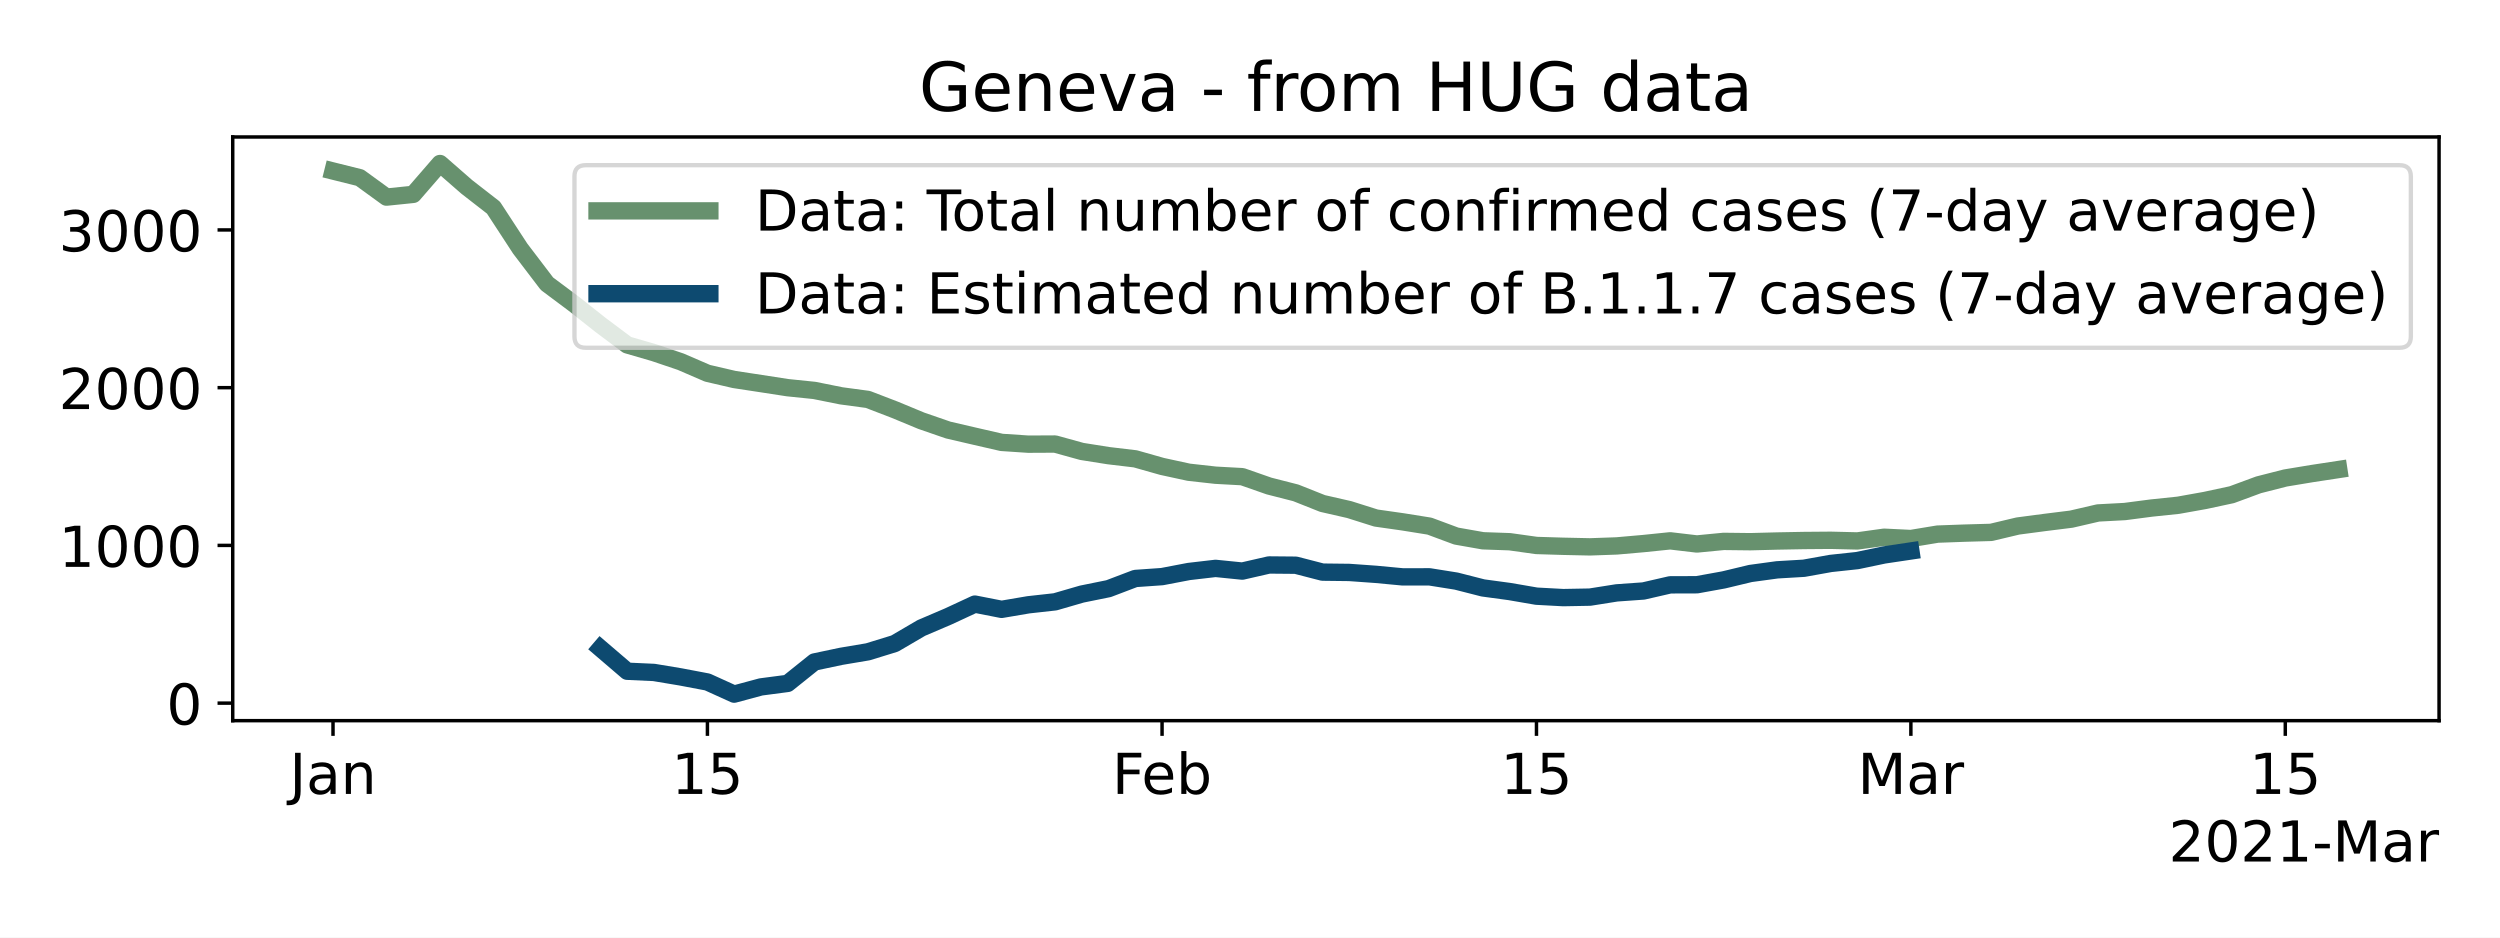
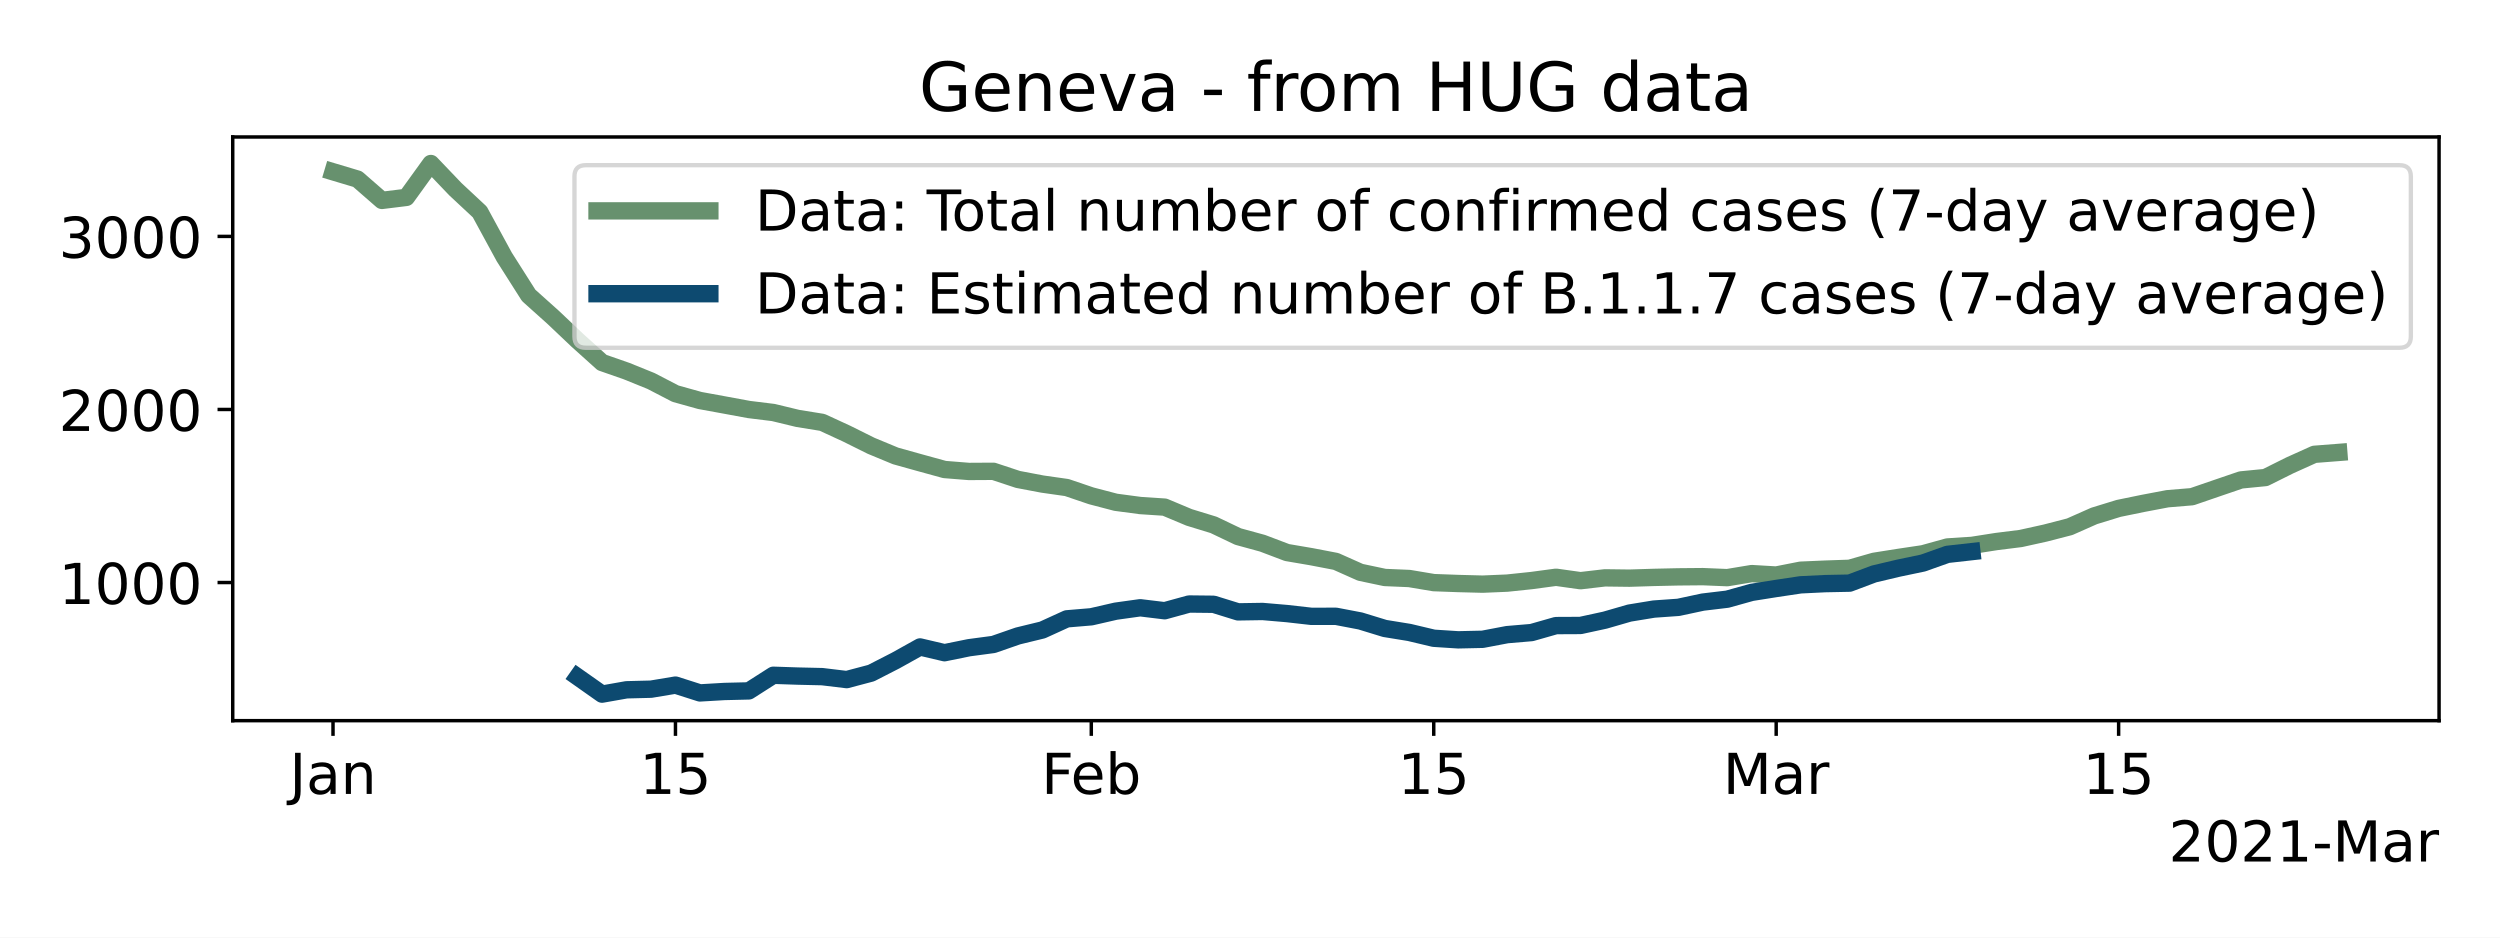
<svg xmlns="http://www.w3.org/2000/svg" xmlns:xlink="http://www.w3.org/1999/xlink" height="216pt" version="1.1" viewBox="0 0 576 216" width="576pt">
  <defs>
    <style type="text/css">*{stroke-linecap:butt;stroke-linejoin:round;}</style>
  </defs>
  <g id="figure_1">
    <g id="patch_1">
      <path d="M 0 216  L 576 216  L 576 0  L 0 0  z " style="fill:#ffffff;" />
    </g>
    <g id="axes_1">
      <g id="patch_2">
        <path d="M 53.62 166.04  L 561.96 166.04  L 561.96 31.56  L 53.62 31.56  z " style="fill:#ffffff;" />
      </g>
      <g id="matplotlib.axis_1">
        <g id="xtick_1">
          <g id="line2d_1">
            <defs>
-               <path d="M 0 0  L 0 3.5  " id="m9e6f4b51d2" style="stroke:#000000;stroke-width:0.8;" />
-             </defs>
-             <g>
-               <use style="stroke:#000000;stroke-width:0.8;" x="76.726" xlink:href="#m9e6f4b51d2" y="166.04" />
+               <path d="M 0 0  L 0 3.5  " id="m74b4d16580" style="stroke:#000000;stroke-width:0.8;" />
+             </defs>
+             <g>
+               <use style="stroke:#000000;stroke-width:0.8;" x="76.726" xlink:href="#m74b4d16580" y="166.04" />
            </g>
          </g>
          <g id="text_1">
            <g transform="translate(66.70621 182.918)scale(0.13 -0.13)">
              <defs>
                <path d="M 9.812 72.906  L 19.672 72.906  L 19.672 5.078  Q 19.672 -8.109 14.672 -14.062  Q 9.672 -20.016 -1.422 -20.016  L -5.172 -20.016  L -5.172 -11.719  L -2.094 -11.719  Q 4.438 -11.719 7.125 -8.047  Q 9.812 -4.391 9.812 5.078  z " id="DejaVuSans-74" />
                <path d="M 34.281 27.484  Q 23.391 27.484 19.188 25  Q 14.984 22.516 14.984 16.5  Q 14.984 11.719 18.141 8.906  Q 21.297 6.109 26.703 6.109  Q 34.188 6.109 38.703 11.406  Q 43.219 16.703 43.219 25.484  L 43.219 27.484  z M 52.203 31.203  L 52.203 0  L 43.219 0  L 43.219 8.297  Q 40.141 3.328 35.547 0.953  Q 30.953 -1.422 24.312 -1.422  Q 15.922 -1.422 10.953 3.297  Q 6 8.016 6 15.922  Q 6 25.141 12.172 29.828  Q 18.359 34.516 30.609 34.516  L 43.219 34.516  L 43.219 35.406  Q 43.219 41.609 39.141 45  Q 35.062 48.391 27.688 48.391  Q 23 48.391 18.547 47.266  Q 14.109 46.141 10.016 43.891  L 10.016 52.203  Q 14.938 54.109 19.578 55.047  Q 24.219 56 28.609 56  Q 40.484 56 46.344 49.844  Q 52.203 43.703 52.203 31.203  z " id="DejaVuSans-97" />
                <path d="M 54.891 33.016  L 54.891 0  L 45.906 0  L 45.906 32.719  Q 45.906 40.484 42.875 44.328  Q 39.844 48.188 33.797 48.188  Q 26.516 48.188 22.312 43.547  Q 18.109 38.922 18.109 30.906  L 18.109 0  L 9.078 0  L 9.078 54.688  L 18.109 54.688  L 18.109 46.188  Q 21.344 51.125 25.703 53.562  Q 30.078 56 35.797 56  Q 45.219 56 50.047 50.172  Q 54.891 44.344 54.891 33.016  z " id="DejaVuSans-110" />
              </defs>
              <use xlink:href="#DejaVuSans-74" />
              <use x="29.492" xlink:href="#DejaVuSans-97" />
              <use x="90.771" xlink:href="#DejaVuSans-110" />
            </g>
          </g>
        </g>
        <g id="xtick_2">
          <g id="line2d_2">
            <g>
-               <use style="stroke:#000000;stroke-width:0.8;" x="162.99" xlink:href="#m9e6f4b51d2" y="166.04" />
+               <use style="stroke:#000000;stroke-width:0.8;" x="155.626" xlink:href="#m74b4d16580" y="166.04" />
            </g>
          </g>
          <g id="text_2">
-             <g transform="translate(154.7189 182.918)scale(0.13 -0.13)">
+             <g transform="translate(147.3549 182.918)scale(0.13 -0.13)">
              <defs>
                <path d="M 12.406 8.297  L 28.516 8.297  L 28.516 63.922  L 10.984 60.406  L 10.984 69.391  L 28.422 72.906  L 38.281 72.906  L 38.281 8.297  L 54.391 8.297  L 54.391 0  L 12.406 0  z " id="DejaVuSans-49" />
                <path d="M 10.797 72.906  L 49.516 72.906  L 49.516 64.594  L 19.828 64.594  L 19.828 46.734  Q 21.969 47.469 24.109 47.828  Q 26.266 48.188 28.422 48.188  Q 40.625 48.188 47.75 41.5  Q 54.891 34.812 54.891 23.391  Q 54.891 11.625 47.562 5.094  Q 40.234 -1.422 26.906 -1.422  Q 22.312 -1.422 17.547 -0.641  Q 12.797 0.141 7.719 1.703  L 7.719 11.625  Q 12.109 9.234 16.797 8.062  Q 21.484 6.891 26.703 6.891  Q 35.156 6.891 40.078 11.328  Q 45.016 15.766 45.016 23.391  Q 45.016 31 40.078 35.438  Q 35.156 39.891 26.703 39.891  Q 22.75 39.891 18.812 39.016  Q 14.891 38.141 10.797 36.281  z " id="DejaVuSans-53" />
              </defs>
              <use xlink:href="#DejaVuSans-49" />
              <use x="63.623" xlink:href="#DejaVuSans-53" />
            </g>
          </g>
        </g>
        <g id="xtick_3">
          <g id="line2d_3">
            <g>
-               <use style="stroke:#000000;stroke-width:0.8;" x="267.739" xlink:href="#m9e6f4b51d2" y="166.04" />
+               <use style="stroke:#000000;stroke-width:0.8;" x="251.433" xlink:href="#m74b4d16580" y="166.04" />
            </g>
          </g>
          <g id="text_3">
-             <g transform="translate(256.2319 182.918)scale(0.13 -0.13)">
+             <g transform="translate(239.926 182.918)scale(0.13 -0.13)">
              <defs>
                <path d="M 9.812 72.906  L 51.703 72.906  L 51.703 64.594  L 19.672 64.594  L 19.672 43.109  L 48.578 43.109  L 48.578 34.812  L 19.672 34.812  L 19.672 0  L 9.812 0  z " id="DejaVuSans-70" />
                <path d="M 56.203 29.594  L 56.203 25.203  L 14.891 25.203  Q 15.484 15.922 20.484 11.062  Q 25.484 6.203 34.422 6.203  Q 39.594 6.203 44.453 7.469  Q 49.312 8.734 54.109 11.281  L 54.109 2.781  Q 49.266 0.734 44.188 -0.344  Q 39.109 -1.422 33.891 -1.422  Q 20.797 -1.422 13.156 6.188  Q 5.516 13.812 5.516 26.812  Q 5.516 40.234 12.766 48.109  Q 20.016 56 32.328 56  Q 43.359 56 49.781 48.891  Q 56.203 41.797 56.203 29.594  z M 47.219 32.234  Q 47.125 39.594 43.094 43.984  Q 39.062 48.391 32.422 48.391  Q 24.906 48.391 20.391 44.141  Q 15.875 39.891 15.188 32.172  z " id="DejaVuSans-101" />
                <path d="M 48.688 27.297  Q 48.688 37.203 44.609 42.844  Q 40.531 48.484 33.406 48.484  Q 26.266 48.484 22.188 42.844  Q 18.109 37.203 18.109 27.297  Q 18.109 17.391 22.188 11.75  Q 26.266 6.109 33.406 6.109  Q 40.531 6.109 44.609 11.75  Q 48.688 17.391 48.688 27.297  z M 18.109 46.391  Q 20.953 51.266 25.266 53.625  Q 29.594 56 35.594 56  Q 45.562 56 51.781 48.094  Q 58.016 40.188 58.016 27.297  Q 58.016 14.406 51.781 6.484  Q 45.562 -1.422 35.594 -1.422  Q 29.594 -1.422 25.266 0.953  Q 20.953 3.328 18.109 8.203  L 18.109 0  L 9.078 0  L 9.078 75.984  L 18.109 75.984  z " id="DejaVuSans-98" />
              </defs>
              <use xlink:href="#DejaVuSans-70" />
              <use x="52.02" xlink:href="#DejaVuSans-101" />
              <use x="113.543" xlink:href="#DejaVuSans-98" />
            </g>
          </g>
        </g>
        <g id="xtick_4">
          <g id="line2d_4">
            <g>
-               <use style="stroke:#000000;stroke-width:0.8;" x="354.003" xlink:href="#m9e6f4b51d2" y="166.04" />
+               <use style="stroke:#000000;stroke-width:0.8;" x="330.333" xlink:href="#m74b4d16580" y="166.04" />
            </g>
          </g>
          <g id="text_4">
-             <g transform="translate(345.7315 182.918)scale(0.13 -0.13)">
+             <g transform="translate(322.0615 182.918)scale(0.13 -0.13)">
              <use xlink:href="#DejaVuSans-49" />
              <use x="63.623" xlink:href="#DejaVuSans-53" />
            </g>
          </g>
        </g>
        <g id="xtick_5">
          <g id="line2d_5">
            <g>
-               <use style="stroke:#000000;stroke-width:0.8;" x="440.266" xlink:href="#m9e6f4b51d2" y="166.04" />
+               <use style="stroke:#000000;stroke-width:0.8;" x="409.233" xlink:href="#m74b4d16580" y="166.04" />
            </g>
          </g>
          <g id="text_5">
-             <g transform="translate(428.0028 182.918)scale(0.13 -0.13)">
+             <g transform="translate(396.9689 182.918)scale(0.13 -0.13)">
              <defs>
                <path d="M 9.812 72.906  L 24.516 72.906  L 43.109 23.297  L 61.812 72.906  L 76.516 72.906  L 76.516 0  L 66.891 0  L 66.891 64.016  L 48.094 14.016  L 38.188 14.016  L 19.391 64.016  L 19.391 0  L 9.812 0  z " id="DejaVuSans-77" />
                <path d="M 41.109 46.297  Q 39.594 47.172 37.812 47.578  Q 36.031 48 33.891 48  Q 26.266 48 22.188 43.047  Q 18.109 38.094 18.109 28.812  L 18.109 0  L 9.078 0  L 9.078 54.688  L 18.109 54.688  L 18.109 46.188  Q 20.953 51.172 25.484 53.578  Q 30.031 56 36.531 56  Q 37.453 56 38.578 55.875  Q 39.703 55.766 41.062 55.516  z " id="DejaVuSans-114" />
              </defs>
              <use xlink:href="#DejaVuSans-77" />
              <use x="86.279" xlink:href="#DejaVuSans-97" />
              <use x="147.559" xlink:href="#DejaVuSans-114" />
            </g>
          </g>
        </g>
        <g id="xtick_6">
          <g id="line2d_6">
            <g>
-               <use style="stroke:#000000;stroke-width:0.8;" x="526.53" xlink:href="#m9e6f4b51d2" y="166.04" />
+               <use style="stroke:#000000;stroke-width:0.8;" x="488.132" xlink:href="#m74b4d16580" y="166.04" />
            </g>
          </g>
          <g id="text_6">
-             <g transform="translate(518.259 182.918)scale(0.13 -0.13)">
+             <g transform="translate(479.8611 182.918)scale(0.13 -0.13)">
              <use xlink:href="#DejaVuSans-49" />
              <use x="63.623" xlink:href="#DejaVuSans-53" />
            </g>
          </g>
        </g>
        <g id="text_7">
          <g transform="translate(499.6575 198.4995)scale(0.13 -0.13)">
            <defs>
              <path d="M 19.188 8.297  L 53.609 8.297  L 53.609 0  L 7.328 0  L 7.328 8.297  Q 12.938 14.109 22.625 23.891  Q 32.328 33.688 34.812 36.531  Q 39.547 41.844 41.422 45.531  Q 43.312 49.219 43.312 52.781  Q 43.312 58.594 39.234 62.25  Q 35.156 65.922 28.609 65.922  Q 23.969 65.922 18.812 64.312  Q 13.672 62.703 7.812 59.422  L 7.812 69.391  Q 13.766 71.781 18.938 73  Q 24.125 74.219 28.422 74.219  Q 39.75 74.219 46.484 68.547  Q 53.219 62.891 53.219 53.422  Q 53.219 48.922 51.531 44.891  Q 49.859 40.875 45.406 35.406  Q 44.188 33.984 37.641 27.219  Q 31.109 20.453 19.188 8.297  z " id="DejaVuSans-50" />
              <path d="M 31.781 66.406  Q 24.172 66.406 20.328 58.906  Q 16.5 51.422 16.5 36.375  Q 16.5 21.391 20.328 13.891  Q 24.172 6.391 31.781 6.391  Q 39.453 6.391 43.281 13.891  Q 47.125 21.391 47.125 36.375  Q 47.125 51.422 43.281 58.906  Q 39.453 66.406 31.781 66.406  z M 31.781 74.219  Q 44.047 74.219 50.516 64.516  Q 56.984 54.828 56.984 36.375  Q 56.984 17.969 50.516 8.266  Q 44.047 -1.422 31.781 -1.422  Q 19.531 -1.422 13.062 8.266  Q 6.594 17.969 6.594 36.375  Q 6.594 54.828 13.062 64.516  Q 19.531 74.219 31.781 74.219  z " id="DejaVuSans-48" />
              <path d="M 4.891 31.391  L 31.203 31.391  L 31.203 23.391  L 4.891 23.391  z " id="DejaVuSans-45" />
            </defs>
            <use xlink:href="#DejaVuSans-50" />
            <use x="63.623" xlink:href="#DejaVuSans-48" />
            <use x="127.246" xlink:href="#DejaVuSans-50" />
            <use x="190.869" xlink:href="#DejaVuSans-49" />
            <use x="254.492" xlink:href="#DejaVuSans-45" />
            <use x="290.576" xlink:href="#DejaVuSans-77" />
            <use x="376.855" xlink:href="#DejaVuSans-97" />
            <use x="438.135" xlink:href="#DejaVuSans-114" />
          </g>
        </g>
      </g>
      <g id="matplotlib.axis_2">
        <g id="ytick_1">
          <g id="line2d_7">
            <defs>
-               <path d="M 0 0  L -3.5 0  " id="m7318329d0a" style="stroke:#000000;stroke-width:0.8;" />
-             </defs>
-             <g>
-               <use style="stroke:#000000;stroke-width:0.8;" x="53.62" xlink:href="#m7318329d0a" y="162.004" />
+               <path d="M 0 0  L -3.5 0  " id="mf85738e3a4" style="stroke:#000000;stroke-width:0.8;" />
+             </defs>
+             <g>
+               <use style="stroke:#000000;stroke-width:0.8;" x="53.62" xlink:href="#mf85738e3a4" y="134.219" />
            </g>
          </g>
          <g id="text_8">
-             <g transform="translate(38.34875 166.943)scale(0.13 -0.13)">
-               <use xlink:href="#DejaVuSans-48" />
-             </g>
-           </g>
-         </g>
-         <g id="ytick_2">
-           <g id="line2d_8">
-             <g>
-               <use style="stroke:#000000;stroke-width:0.8;" x="53.62" xlink:href="#m7318329d0a" y="125.66" />
-             </g>
-           </g>
-           <g id="text_9">
-             <g transform="translate(13.535 130.5995)scale(0.13 -0.13)">
+             <g transform="translate(13.535 139.1575)scale(0.13 -0.13)">
              <use xlink:href="#DejaVuSans-49" />
              <use x="63.623" xlink:href="#DejaVuSans-48" />
              <use x="127.246" xlink:href="#DejaVuSans-48" />
              <use x="190.869" xlink:href="#DejaVuSans-48" />
            </g>
          </g>
        </g>
-         <g id="ytick_3">
-           <g id="line2d_9">
-             <g>
-               <use style="stroke:#000000;stroke-width:0.8;" x="53.62" xlink:href="#m7318329d0a" y="89.317" />
-             </g>
-           </g>
-           <g id="text_10">
-             <g transform="translate(13.535 94.25591)scale(0.13 -0.13)">
+         <g id="ytick_2">
+           <g id="line2d_8">
+             <g>
+               <use style="stroke:#000000;stroke-width:0.8;" x="53.62" xlink:href="#mf85738e3a4" y="94.342" />
+             </g>
+           </g>
+           <g id="text_9">
+             <g transform="translate(13.535 99.2814)scale(0.13 -0.13)">
              <use xlink:href="#DejaVuSans-50" />
              <use x="63.623" xlink:href="#DejaVuSans-48" />
              <use x="127.246" xlink:href="#DejaVuSans-48" />
              <use x="190.869" xlink:href="#DejaVuSans-48" />
            </g>
          </g>
        </g>
-         <g id="ytick_4">
-           <g id="line2d_10">
-             <g>
-               <use style="stroke:#000000;stroke-width:0.8;" x="53.62" xlink:href="#m7318329d0a" y="52.973" />
-             </g>
-           </g>
-           <g id="text_11">
-             <g transform="translate(13.535 57.91235)scale(0.13 -0.13)">
+         <g id="ytick_3">
+           <g id="line2d_9">
+             <g>
+               <use style="stroke:#000000;stroke-width:0.8;" x="53.62" xlink:href="#mf85738e3a4" y="54.466" />
+             </g>
+           </g>
+           <g id="text_10">
+             <g transform="translate(13.535 59.40526)scale(0.13 -0.13)">
              <defs>
                <path d="M 40.578 39.312  Q 47.656 37.797 51.625 33  Q 55.609 28.219 55.609 21.188  Q 55.609 10.406 48.188 4.484  Q 40.766 -1.422 27.094 -1.422  Q 22.516 -1.422 17.656 -0.516  Q 12.797 0.391 7.625 2.203  L 7.625 11.719  Q 11.719 9.328 16.594 8.109  Q 21.484 6.891 26.812 6.891  Q 36.078 6.891 40.938 10.547  Q 45.797 14.203 45.797 21.188  Q 45.797 27.641 41.281 31.266  Q 36.766 34.906 28.719 34.906  L 20.219 34.906  L 20.219 43.016  L 29.109 43.016  Q 36.375 43.016 40.234 45.922  Q 44.094 48.828 44.094 54.297  Q 44.094 59.906 40.109 62.906  Q 36.141 65.922 28.719 65.922  Q 24.656 65.922 20.016 65.031  Q 15.375 64.156 9.812 62.312  L 9.812 71.094  Q 15.438 72.656 20.344 73.438  Q 25.25 74.219 29.594 74.219  Q 40.828 74.219 47.359 69.109  Q 53.906 64.016 53.906 55.328  Q 53.906 49.266 50.438 45.094  Q 46.969 40.922 40.578 39.312  z " id="DejaVuSans-51" />
              </defs>
              <use xlink:href="#DejaVuSans-51" />
              <use x="63.623" xlink:href="#DejaVuSans-48" />
              <use x="127.246" xlink:href="#DejaVuSans-48" />
              <use x="190.869" xlink:href="#DejaVuSans-48" />
            </g>
          </g>
        </g>
      </g>
+       <g id="line2d_10">
+         <path clip-path="url(#p94efbc015c)" d="M 76.726 39.575  L 82.362 41.262  L 87.998 46.172  L 93.633 45.477  L 99.269 37.673  L 104.905 43.574  L 110.541 48.832  L 116.176 59.189  L 121.812 68.064  L 127.448 73.117  L 133.083 78.46  L 138.719 83.53  L 144.355 85.496  L 149.99 87.78  L 155.626 90.702  L 161.262 92.275  L 166.898 93.306  L 172.533 94.348  L 178.169 95.043  L 183.805 96.405  L 189.44 97.316  L 195.076 99.914  L 200.712 102.716  L 206.347 105.052  L 211.983 106.624  L 217.619 108.174  L 223.255 108.624  L 228.89 108.59  L 234.526 110.458  L 240.162 111.529  L 245.797 112.332  L 251.433 114.246  L 257.069 115.722  L 262.704 116.474  L 268.34 116.844  L 273.976 119.208  L 279.612 120.934  L 285.247 123.623  L 290.883 125.167  L 296.519 127.303  L 302.154 128.266  L 307.79 129.348  L 313.426 131.86  L 319.061 133.051  L 324.697 133.29  L 330.333 134.236  L 335.968 134.441  L 341.604 134.589  L 347.24 134.35  L 352.876 133.757  L 358.511 132.999  L 364.147 133.791  L 369.783 133.136  L 375.418 133.21  L 381.054 133.034  L 386.69 132.908  L 392.325 132.857  L 397.961 133.091  L 403.597 132.156  L 409.233 132.487  L 414.868 131.376  L 420.504 131.131  L 426.14 130.937  L 431.775 129.325  L 437.411 128.431  L 443.047 127.588  L 448.682 126.021  L 454.318 125.657  L 459.954 124.774  L 465.59 124.067  L 471.225 122.82  L 476.861 121.361  L 482.497 118.866  L 488.132 117.134  L 493.768 115.978  L 499.404 114.907  L 505.039 114.44  L 510.675 112.503  L 516.311 110.578  L 521.947 110.025  L 527.582 107.217  L 533.218 104.676  L 538.854 104.237  " style="fill:none;stroke:#67916e;stroke-linecap:square;stroke-width:4;" />
+       </g>
      <g id="line2d_11">
-         <path clip-path="url(#pf5a6717130)" d="M 76.726 39.402  L 82.888 40.938  L 89.05 45.414  L 95.211 44.78  L 101.373 37.673  L 107.535 43.052  L 113.697 47.844  L 119.858 57.283  L 126.02 65.372  L 132.182 69.977  L 138.343 74.847  L 144.505 79.463  L 150.667 81.254  L 156.828 83.336  L 162.99 85.999  L 169.152 87.432  L 175.314 88.372  L 181.475 89.322  L 187.637 89.956  L 193.799 91.196  L 199.96 92.027  L 206.122 94.395  L 212.284 96.949  L 218.445 99.078  L 224.607 100.511  L 230.769 101.928  L 236.93 102.338  L 243.092 102.307  L 249.254 104.01  L 255.416 104.986  L 261.577 105.718  L 267.739 107.463  L 273.901 108.802  L 280.062 109.488  L 286.224 109.825  L 292.386 111.98  L 298.547 113.553  L 304.709 116.003  L 310.871 117.41  L 317.033 119.357  L 323.194 120.235  L 329.356 121.221  L 335.518 123.511  L 341.679 124.596  L 347.841 124.814  L 354.003 125.676  L 360.164 125.863  L 366.326 125.998  L 372.488 125.78  L 378.65 125.24  L 384.811 124.607  L 390.973 125.333  L 397.135 124.736  L 403.296 124.809  L 409.458 124.648  L 415.62 124.534  L 421.781 124.482  L 427.943 124.632  L 434.105 123.776  L 440.266 124.077  L 446.428 123.059  L 452.59 122.836  L 458.752 122.66  L 464.913 121.195  L 471.075 120.38  L 477.237 119.612  L 483.398 118.184  L 489.56 117.857  L 495.722 117.052  L 501.883 116.408  L 508.045 115.303  L 514.207 113.979  L 520.369 111.705  L 526.53 110.131  L 532.692 109.109  L 538.854 108.169  " style="fill:none;stroke:#67916e;stroke-linecap:square;stroke-width:4;" />
-       </g>
-       <g id="line2d_12">
-         <path clip-path="url(#pf5a6717130)" d="M 138.343 149.377  L 144.505 154.652  L 150.667 154.933  L 156.828 155.961  L 162.99 157.129  L 169.152 159.927  L 175.314 158.266  L 181.475 157.456  L 187.637 152.518  L 193.799 151.215  L 199.96 150.177  L 206.122 148.282  L 212.284 144.679  L 218.445 142.046  L 224.607 139.185  L 230.769 140.395  L 236.93 139.346  L 243.092 138.661  L 249.254 136.875  L 255.416 135.624  L 261.577 133.282  L 267.739 132.851  L 273.901 131.673  L 280.062 130.956  L 286.224 131.579  L 292.386 130.167  L 298.547 130.224  L 304.709 131.818  L 310.871 131.891  L 317.033 132.332  L 323.194 132.914  L 329.356 132.903  L 335.518 133.885  L 341.679 135.458  L 347.841 136.294  L 354.003 137.358  L 360.164 137.69  L 366.326 137.576  L 372.488 136.6  L 378.65 136.164  L 384.811 134.746  L 390.973 134.726  L 397.135 133.609  L 403.296 132.13  L 409.458 131.289  L 415.62 130.925  L 421.781 129.819  L 427.943 129.155  L 434.105 127.862  L 440.266 126.943  " style="fill:none;stroke:#0d4a70;stroke-linecap:square;stroke-width:4;" />
+         <path clip-path="url(#p94efbc015c)" d="M 133.083 155.957  L 138.719 159.927  L 144.355 158.93  L 149.99 158.788  L 155.626 157.848  L 161.262 159.648  L 166.898 159.318  L 172.533 159.181  L 178.169 155.581  L 183.805 155.769  L 189.44 155.9  L 195.076 156.578  L 200.712 155.085  L 206.347 152.197  L 211.983 149.058  L 217.619 150.385  L 223.255 149.235  L 228.89 148.483  L 234.526 146.523  L 240.162 145.15  L 245.797 142.581  L 251.433 142.108  L 257.069 140.815  L 262.704 140.029  L 268.34 140.713  L 273.976 139.163  L 279.612 139.226  L 285.247 140.975  L 290.883 140.884  L 296.519 141.368  L 302.154 142.006  L 307.79 141.994  L 313.426 143.071  L 319.061 144.797  L 324.697 145.714  L 330.333 147.053  L 335.968 147.418  L 341.604 147.292  L 347.24 146.221  L 352.876 145.743  L 358.511 144.136  L 364.147 144.108  L 369.783 142.883  L 375.418 141.254  L 381.054 140.331  L 386.69 139.932  L 392.325 138.725  L 397.961 138.052  L 403.597 136.48  L 409.233 135.586  L 414.868 134.743  L 420.504 134.469  L 426.14 134.355  L 431.775 132.236  L 437.411 130.903  L 443.047 129.724  L 448.682 127.724  L 454.318 127.092  " style="fill:none;stroke:#0d4a70;stroke-linecap:square;stroke-width:4;" />
      </g>
      <g id="patch_3">
        <path d="M 53.62 166.04  L 53.62 31.56  " style="fill:none;stroke:#000000;stroke-linecap:square;stroke-linejoin:miter;stroke-width:0.8;" />
      </g>
      <g id="patch_4">
        <path d="M 561.96 166.04  L 561.96 31.56  " style="fill:none;stroke:#000000;stroke-linecap:square;stroke-linejoin:miter;stroke-width:0.8;" />
      </g>
      <g id="patch_5">
        <path d="M 53.62 166.04  L 561.96 166.04  " style="fill:none;stroke:#000000;stroke-linecap:square;stroke-linejoin:miter;stroke-width:0.8;" />
      </g>
      <g id="patch_6">
        <path d="M 53.62 31.56  L 561.96 31.56  " style="fill:none;stroke:#000000;stroke-linecap:square;stroke-linejoin:miter;stroke-width:0.8;" />
      </g>
-       <g id="text_12">
+       <g id="text_11">
        <g transform="translate(211.7428 25.56)scale(0.156 -0.156)">
          <defs>
            <path d="M 59.516 10.406  L 59.516 29.984  L 43.406 29.984  L 43.406 38.094  L 69.281 38.094  L 69.281 6.781  Q 63.578 2.734 56.688 0.656  Q 49.812 -1.422 42 -1.422  Q 24.906 -1.422 15.25 8.562  Q 5.609 18.562 5.609 36.375  Q 5.609 54.25 15.25 64.234  Q 24.906 74.219 42 74.219  Q 49.125 74.219 55.547 72.453  Q 61.969 70.703 67.391 67.281  L 67.391 56.781  Q 61.922 61.422 55.766 63.766  Q 49.609 66.109 42.828 66.109  Q 29.438 66.109 22.719 58.641  Q 16.016 51.172 16.016 36.375  Q 16.016 21.625 22.719 14.156  Q 29.438 6.688 42.828 6.688  Q 48.047 6.688 52.141 7.594  Q 56.25 8.5 59.516 10.406  z " id="DejaVuSans-71" />
            <path d="M 2.984 54.688  L 12.5 54.688  L 29.594 8.797  L 46.688 54.688  L 56.203 54.688  L 35.688 0  L 23.484 0  z " id="DejaVuSans-118" />
            <path id="DejaVuSans-32" />
            <path d="M 37.109 75.984  L 37.109 68.5  L 28.516 68.5  Q 23.688 68.5 21.797 66.547  Q 19.922 64.594 19.922 59.516  L 19.922 54.688  L 34.719 54.688  L 34.719 47.703  L 19.922 47.703  L 19.922 0  L 10.891 0  L 10.891 47.703  L 2.297 47.703  L 2.297 54.688  L 10.891 54.688  L 10.891 58.5  Q 10.891 67.625 15.141 71.797  Q 19.391 75.984 28.609 75.984  z " id="DejaVuSans-102" />
            <path d="M 30.609 48.391  Q 23.391 48.391 19.188 42.75  Q 14.984 37.109 14.984 27.297  Q 14.984 17.484 19.156 11.844  Q 23.344 6.203 30.609 6.203  Q 37.797 6.203 41.984 11.859  Q 46.188 17.531 46.188 27.297  Q 46.188 37.016 41.984 42.703  Q 37.797 48.391 30.609 48.391  z M 30.609 56  Q 42.328 56 49.016 48.375  Q 55.719 40.766 55.719 27.297  Q 55.719 13.875 49.016 6.219  Q 42.328 -1.422 30.609 -1.422  Q 18.844 -1.422 12.172 6.219  Q 5.516 13.875 5.516 27.297  Q 5.516 40.766 12.172 48.375  Q 18.844 56 30.609 56  z " id="DejaVuSans-111" />
            <path d="M 52 44.188  Q 55.375 50.25 60.062 53.125  Q 64.75 56 71.094 56  Q 79.641 56 84.281 50.016  Q 88.922 44.047 88.922 33.016  L 88.922 0  L 79.891 0  L 79.891 32.719  Q 79.891 40.578 77.094 44.375  Q 74.312 48.188 68.609 48.188  Q 61.625 48.188 57.562 43.547  Q 53.516 38.922 53.516 30.906  L 53.516 0  L 44.484 0  L 44.484 32.719  Q 44.484 40.625 41.703 44.406  Q 38.922 48.188 33.109 48.188  Q 26.219 48.188 22.156 43.531  Q 18.109 38.875 18.109 30.906  L 18.109 0  L 9.078 0  L 9.078 54.688  L 18.109 54.688  L 18.109 46.188  Q 21.188 51.219 25.484 53.609  Q 29.781 56 35.688 56  Q 41.656 56 45.828 52.969  Q 50 49.953 52 44.188  z " id="DejaVuSans-109" />
            <path d="M 9.812 72.906  L 19.672 72.906  L 19.672 43.016  L 55.516 43.016  L 55.516 72.906  L 65.375 72.906  L 65.375 0  L 55.516 0  L 55.516 34.719  L 19.672 34.719  L 19.672 0  L 9.812 0  z " id="DejaVuSans-72" />
            <path d="M 8.688 72.906  L 18.609 72.906  L 18.609 28.609  Q 18.609 16.891 22.844 11.734  Q 27.094 6.594 36.625 6.594  Q 46.094 6.594 50.344 11.734  Q 54.594 16.891 54.594 28.609  L 54.594 72.906  L 64.5 72.906  L 64.5 27.391  Q 64.5 13.141 57.438 5.859  Q 50.391 -1.422 36.625 -1.422  Q 22.797 -1.422 15.734 5.859  Q 8.688 13.141 8.688 27.391  z " id="DejaVuSans-85" />
            <path d="M 45.406 46.391  L 45.406 75.984  L 54.391 75.984  L 54.391 0  L 45.406 0  L 45.406 8.203  Q 42.578 3.328 38.25 0.953  Q 33.938 -1.422 27.875 -1.422  Q 17.969 -1.422 11.734 6.484  Q 5.516 14.406 5.516 27.297  Q 5.516 40.188 11.734 48.094  Q 17.969 56 27.875 56  Q 33.938 56 38.25 53.625  Q 42.578 51.266 45.406 46.391  z M 14.797 27.297  Q 14.797 17.391 18.875 11.75  Q 22.953 6.109 30.078 6.109  Q 37.203 6.109 41.297 11.75  Q 45.406 17.391 45.406 27.297  Q 45.406 37.203 41.297 42.844  Q 37.203 48.484 30.078 48.484  Q 22.953 48.484 18.875 42.844  Q 14.797 37.203 14.797 27.297  z " id="DejaVuSans-100" />
            <path d="M 18.312 70.219  L 18.312 54.688  L 36.812 54.688  L 36.812 47.703  L 18.312 47.703  L 18.312 18.016  Q 18.312 11.328 20.141 9.422  Q 21.969 7.516 27.594 7.516  L 36.812 7.516  L 36.812 0  L 27.594 0  Q 17.188 0 13.234 3.875  Q 9.281 7.766 9.281 18.016  L 9.281 47.703  L 2.688 47.703  L 2.688 54.688  L 9.281 54.688  L 9.281 70.219  z " id="DejaVuSans-116" />
          </defs>
          <use xlink:href="#DejaVuSans-71" />
          <use x="77.49" xlink:href="#DejaVuSans-101" />
          <use x="139.014" xlink:href="#DejaVuSans-110" />
          <use x="202.393" xlink:href="#DejaVuSans-101" />
          <use x="263.916" xlink:href="#DejaVuSans-118" />
          <use x="323.096" xlink:href="#DejaVuSans-97" />
          <use x="384.375" xlink:href="#DejaVuSans-32" />
          <use x="416.162" xlink:href="#DejaVuSans-45" />
          <use x="452.246" xlink:href="#DejaVuSans-32" />
          <use x="484.033" xlink:href="#DejaVuSans-102" />
          <use x="519.238" xlink:href="#DejaVuSans-114" />
          <use x="558.102" xlink:href="#DejaVuSans-111" />
          <use x="619.283" xlink:href="#DejaVuSans-109" />
          <use x="716.695" xlink:href="#DejaVuSans-32" />
          <use x="748.482" xlink:href="#DejaVuSans-72" />
          <use x="823.678" xlink:href="#DejaVuSans-85" />
          <use x="896.871" xlink:href="#DejaVuSans-71" />
          <use x="974.361" xlink:href="#DejaVuSans-32" />
          <use x="1006.148" xlink:href="#DejaVuSans-100" />
          <use x="1069.625" xlink:href="#DejaVuSans-97" />
          <use x="1130.904" xlink:href="#DejaVuSans-116" />
          <use x="1170.113" xlink:href="#DejaVuSans-97" />
        </g>
      </g>
      <g id="legend_1">
        <g id="patch_7">
          <path d="M 134.953 80.123  L 552.86 80.123  Q 555.46 80.123 555.46 77.523  L 555.46 40.66  Q 555.46 38.06 552.86 38.06  L 134.953 38.06  Q 132.353 38.06 132.353 40.66  L 132.353 77.523  Q 132.353 80.123 134.953 80.123  z " style="fill:#ffffff;opacity:0.8;stroke:#cccccc;stroke-linejoin:miter;" />
        </g>
-         <g id="line2d_13">
+         <g id="line2d_12">
          <path d="M 137.553 48.588  L 163.553 48.588  " style="fill:none;stroke:#67916e;stroke-linecap:square;stroke-width:4;" />
        </g>
-         <g id="line2d_14" />
-         <g id="text_13">
+         <g id="line2d_13" />
+         <g id="text_12">
          <g transform="translate(173.9527 53.13797)scale(0.13 -0.13)">
            <defs>
              <path d="M 19.672 64.797  L 19.672 8.109  L 31.594 8.109  Q 46.688 8.109 53.688 14.938  Q 60.688 21.781 60.688 36.531  Q 60.688 51.172 53.688 57.984  Q 46.688 64.797 31.594 64.797  z M 9.812 72.906  L 30.078 72.906  Q 51.266 72.906 61.172 64.094  Q 71.094 55.281 71.094 36.531  Q 71.094 17.672 61.125 8.828  Q 51.172 0 30.078 0  L 9.812 0  z " id="DejaVuSans-68" />
              <path d="M 11.719 12.406  L 22.016 12.406  L 22.016 0  L 11.719 0  z M 11.719 51.703  L 22.016 51.703  L 22.016 39.312  L 11.719 39.312  z " id="DejaVuSans-58" />
              <path d="M -0.297 72.906  L 61.375 72.906  L 61.375 64.594  L 35.5 64.594  L 35.5 0  L 25.594 0  L 25.594 64.594  L -0.297 64.594  z " id="DejaVuSans-84" />
              <path d="M 9.422 75.984  L 18.406 75.984  L 18.406 0  L 9.422 0  z " id="DejaVuSans-108" />
              <path d="M 8.5 21.578  L 8.5 54.688  L 17.484 54.688  L 17.484 21.922  Q 17.484 14.156 20.5 10.266  Q 23.531 6.391 29.594 6.391  Q 36.859 6.391 41.078 11.031  Q 45.312 15.672 45.312 23.688  L 45.312 54.688  L 54.297 54.688  L 54.297 0  L 45.312 0  L 45.312 8.406  Q 42.047 3.422 37.719 1  Q 33.406 -1.422 27.688 -1.422  Q 18.266 -1.422 13.375 4.438  Q 8.5 10.297 8.5 21.578  z M 31.109 56  z " id="DejaVuSans-117" />
              <path d="M 48.781 52.594  L 48.781 44.188  Q 44.969 46.297 41.141 47.344  Q 37.312 48.391 33.406 48.391  Q 24.656 48.391 19.812 42.844  Q 14.984 37.312 14.984 27.297  Q 14.984 17.281 19.812 11.734  Q 24.656 6.203 33.406 6.203  Q 37.312 6.203 41.141 7.25  Q 44.969 8.297 48.781 10.406  L 48.781 2.094  Q 45.016 0.344 40.984 -0.531  Q 36.969 -1.422 32.422 -1.422  Q 20.062 -1.422 12.781 6.344  Q 5.516 14.109 5.516 27.297  Q 5.516 40.672 12.859 48.328  Q 20.219 56 33.016 56  Q 37.156 56 41.109 55.141  Q 45.062 54.297 48.781 52.594  z " id="DejaVuSans-99" />
              <path d="M 9.422 54.688  L 18.406 54.688  L 18.406 0  L 9.422 0  z M 9.422 75.984  L 18.406 75.984  L 18.406 64.594  L 9.422 64.594  z " id="DejaVuSans-105" />
              <path d="M 44.281 53.078  L 44.281 44.578  Q 40.484 46.531 36.375 47.5  Q 32.281 48.484 27.875 48.484  Q 21.188 48.484 17.844 46.438  Q 14.5 44.391 14.5 40.281  Q 14.5 37.156 16.891 35.375  Q 19.281 33.594 26.516 31.984  L 29.594 31.297  Q 39.156 29.25 43.188 25.516  Q 47.219 21.781 47.219 15.094  Q 47.219 7.469 41.188 3.016  Q 35.156 -1.422 24.609 -1.422  Q 20.219 -1.422 15.453 -0.562  Q 10.688 0.297 5.422 2  L 5.422 11.281  Q 10.406 8.688 15.234 7.391  Q 20.062 6.109 24.812 6.109  Q 31.156 6.109 34.562 8.281  Q 37.984 10.453 37.984 14.406  Q 37.984 18.062 35.516 20.016  Q 33.062 21.969 24.703 23.781  L 21.578 24.516  Q 13.234 26.266 9.516 29.906  Q 5.812 33.547 5.812 39.891  Q 5.812 47.609 11.281 51.797  Q 16.75 56 26.812 56  Q 31.781 56 36.172 55.266  Q 40.578 54.547 44.281 53.078  z " id="DejaVuSans-115" />
              <path d="M 31 75.875  Q 24.469 64.656 21.281 53.656  Q 18.109 42.672 18.109 31.391  Q 18.109 20.125 21.312 9.062  Q 24.516 -2 31 -13.188  L 23.188 -13.188  Q 15.875 -1.703 12.234 9.375  Q 8.594 20.453 8.594 31.391  Q 8.594 42.281 12.203 53.312  Q 15.828 64.359 23.188 75.875  z " id="DejaVuSans-40" />
              <path d="M 8.203 72.906  L 55.078 72.906  L 55.078 68.703  L 28.609 0  L 18.312 0  L 43.219 64.594  L 8.203 64.594  z " id="DejaVuSans-55" />
              <path d="M 32.172 -5.078  Q 28.375 -14.844 24.75 -17.812  Q 21.141 -20.797 15.094 -20.797  L 7.906 -20.797  L 7.906 -13.281  L 13.188 -13.281  Q 16.891 -13.281 18.938 -11.516  Q 21 -9.766 23.484 -3.219  L 25.094 0.875  L 2.984 54.688  L 12.5 54.688  L 29.594 11.922  L 46.688 54.688  L 56.203 54.688  z " id="DejaVuSans-121" />
              <path d="M 45.406 27.984  Q 45.406 37.75 41.375 43.109  Q 37.359 48.484 30.078 48.484  Q 22.859 48.484 18.828 43.109  Q 14.797 37.75 14.797 27.984  Q 14.797 18.266 18.828 12.891  Q 22.859 7.516 30.078 7.516  Q 37.359 7.516 41.375 12.891  Q 45.406 18.266 45.406 27.984  z M 54.391 6.781  Q 54.391 -7.172 48.188 -13.984  Q 42 -20.797 29.203 -20.797  Q 24.469 -20.797 20.266 -20.094  Q 16.062 -19.391 12.109 -17.922  L 12.109 -9.188  Q 16.062 -11.328 19.922 -12.344  Q 23.781 -13.375 27.781 -13.375  Q 36.625 -13.375 41.016 -8.766  Q 45.406 -4.156 45.406 5.172  L 45.406 9.625  Q 42.625 4.781 38.281 2.391  Q 33.938 0 27.875 0  Q 17.828 0 11.672 7.656  Q 5.516 15.328 5.516 27.984  Q 5.516 40.672 11.672 48.328  Q 17.828 56 27.875 56  Q 33.938 56 38.281 53.609  Q 42.625 51.219 45.406 46.391  L 45.406 54.688  L 54.391 54.688  z " id="DejaVuSans-103" />
              <path d="M 8.016 75.875  L 15.828 75.875  Q 23.141 64.359 26.781 53.312  Q 30.422 42.281 30.422 31.391  Q 30.422 20.453 26.781 9.375  Q 23.141 -1.703 15.828 -13.188  L 8.016 -13.188  Q 14.5 -2 17.703 9.062  Q 20.906 20.125 20.906 31.391  Q 20.906 42.672 17.703 53.656  Q 14.5 64.656 8.016 75.875  z " id="DejaVuSans-41" />
            </defs>
            <use xlink:href="#DejaVuSans-68" />
            <use x="77.002" xlink:href="#DejaVuSans-97" />
            <use x="138.281" xlink:href="#DejaVuSans-116" />
            <use x="177.49" xlink:href="#DejaVuSans-97" />
            <use x="238.77" xlink:href="#DejaVuSans-58" />
            <use x="272.461" xlink:href="#DejaVuSans-32" />
            <use x="304.248" xlink:href="#DejaVuSans-84" />
            <use x="348.332" xlink:href="#DejaVuSans-111" />
            <use x="409.514" xlink:href="#DejaVuSans-116" />
            <use x="448.723" xlink:href="#DejaVuSans-97" />
            <use x="510.002" xlink:href="#DejaVuSans-108" />
            <use x="537.785" xlink:href="#DejaVuSans-32" />
            <use x="569.572" xlink:href="#DejaVuSans-110" />
            <use x="632.951" xlink:href="#DejaVuSans-117" />
            <use x="696.33" xlink:href="#DejaVuSans-109" />
            <use x="793.742" xlink:href="#DejaVuSans-98" />
            <use x="857.219" xlink:href="#DejaVuSans-101" />
            <use x="918.742" xlink:href="#DejaVuSans-114" />
            <use x="959.855" xlink:href="#DejaVuSans-32" />
            <use x="991.643" xlink:href="#DejaVuSans-111" />
            <use x="1052.824" xlink:href="#DejaVuSans-102" />
            <use x="1088.029" xlink:href="#DejaVuSans-32" />
            <use x="1119.816" xlink:href="#DejaVuSans-99" />
            <use x="1174.797" xlink:href="#DejaVuSans-111" />
            <use x="1235.979" xlink:href="#DejaVuSans-110" />
            <use x="1299.357" xlink:href="#DejaVuSans-102" />
            <use x="1334.562" xlink:href="#DejaVuSans-105" />
            <use x="1362.346" xlink:href="#DejaVuSans-114" />
            <use x="1401.709" xlink:href="#DejaVuSans-109" />
            <use x="1499.121" xlink:href="#DejaVuSans-101" />
            <use x="1560.645" xlink:href="#DejaVuSans-100" />
            <use x="1624.121" xlink:href="#DejaVuSans-32" />
            <use x="1655.908" xlink:href="#DejaVuSans-99" />
            <use x="1710.889" xlink:href="#DejaVuSans-97" />
            <use x="1772.168" xlink:href="#DejaVuSans-115" />
            <use x="1824.268" xlink:href="#DejaVuSans-101" />
            <use x="1885.791" xlink:href="#DejaVuSans-115" />
            <use x="1937.891" xlink:href="#DejaVuSans-32" />
            <use x="1969.678" xlink:href="#DejaVuSans-40" />
            <use x="2008.691" xlink:href="#DejaVuSans-55" />
            <use x="2072.314" xlink:href="#DejaVuSans-45" />
            <use x="2108.398" xlink:href="#DejaVuSans-100" />
            <use x="2171.875" xlink:href="#DejaVuSans-97" />
            <use x="2233.154" xlink:href="#DejaVuSans-121" />
            <use x="2292.334" xlink:href="#DejaVuSans-32" />
            <use x="2324.121" xlink:href="#DejaVuSans-97" />
            <use x="2385.4" xlink:href="#DejaVuSans-118" />
            <use x="2444.58" xlink:href="#DejaVuSans-101" />
            <use x="2506.104" xlink:href="#DejaVuSans-114" />
            <use x="2547.217" xlink:href="#DejaVuSans-97" />
            <use x="2608.496" xlink:href="#DejaVuSans-103" />
            <use x="2671.973" xlink:href="#DejaVuSans-101" />
            <use x="2733.496" xlink:href="#DejaVuSans-41" />
          </g>
        </g>
-         <g id="line2d_15">
+         <g id="line2d_14">
          <path d="M 137.553 67.67  L 163.553 67.67  " style="fill:none;stroke:#0d4a70;stroke-linecap:square;stroke-width:4;" />
        </g>
-         <g id="line2d_16" />
-         <g id="text_14">
+         <g id="line2d_15" />
+         <g id="text_13">
          <g transform="translate(173.9527 72.21953)scale(0.13 -0.13)">
            <defs>
              <path d="M 9.812 72.906  L 55.906 72.906  L 55.906 64.594  L 19.672 64.594  L 19.672 43.016  L 54.391 43.016  L 54.391 34.719  L 19.672 34.719  L 19.672 8.297  L 56.781 8.297  L 56.781 0  L 9.812 0  z " id="DejaVuSans-69" />
              <path d="M 19.672 34.812  L 19.672 8.109  L 35.5 8.109  Q 43.453 8.109 47.281 11.406  Q 51.125 14.703 51.125 21.484  Q 51.125 28.328 47.281 31.562  Q 43.453 34.812 35.5 34.812  z M 19.672 64.797  L 19.672 42.828  L 34.281 42.828  Q 41.5 42.828 45.031 45.531  Q 48.578 48.25 48.578 53.812  Q 48.578 59.328 45.031 62.062  Q 41.5 64.797 34.281 64.797  z M 9.812 72.906  L 35.016 72.906  Q 46.297 72.906 52.391 68.219  Q 58.5 63.531 58.5 54.891  Q 58.5 48.188 55.375 44.234  Q 52.25 40.281 46.188 39.312  Q 53.469 37.75 57.5 32.781  Q 61.531 27.828 61.531 20.406  Q 61.531 10.641 54.891 5.312  Q 48.25 0 35.984 0  L 9.812 0  z " id="DejaVuSans-66" />
              <path d="M 10.688 12.406  L 21 12.406  L 21 0  L 10.688 0  z " id="DejaVuSans-46" />
            </defs>
            <use xlink:href="#DejaVuSans-68" />
            <use x="77.002" xlink:href="#DejaVuSans-97" />
            <use x="138.281" xlink:href="#DejaVuSans-116" />
            <use x="177.49" xlink:href="#DejaVuSans-97" />
            <use x="238.77" xlink:href="#DejaVuSans-58" />
            <use x="272.461" xlink:href="#DejaVuSans-32" />
            <use x="304.248" xlink:href="#DejaVuSans-69" />
            <use x="367.432" xlink:href="#DejaVuSans-115" />
            <use x="419.531" xlink:href="#DejaVuSans-116" />
            <use x="458.74" xlink:href="#DejaVuSans-105" />
            <use x="486.523" xlink:href="#DejaVuSans-109" />
            <use x="583.936" xlink:href="#DejaVuSans-97" />
            <use x="645.215" xlink:href="#DejaVuSans-116" />
            <use x="684.424" xlink:href="#DejaVuSans-101" />
            <use x="745.947" xlink:href="#DejaVuSans-100" />
            <use x="809.424" xlink:href="#DejaVuSans-32" />
            <use x="841.211" xlink:href="#DejaVuSans-110" />
            <use x="904.59" xlink:href="#DejaVuSans-117" />
            <use x="967.969" xlink:href="#DejaVuSans-109" />
            <use x="1065.381" xlink:href="#DejaVuSans-98" />
            <use x="1128.857" xlink:href="#DejaVuSans-101" />
            <use x="1190.381" xlink:href="#DejaVuSans-114" />
            <use x="1231.494" xlink:href="#DejaVuSans-32" />
            <use x="1263.281" xlink:href="#DejaVuSans-111" />
            <use x="1324.463" xlink:href="#DejaVuSans-102" />
            <use x="1359.668" xlink:href="#DejaVuSans-32" />
            <use x="1391.455" xlink:href="#DejaVuSans-66" />
            <use x="1460.059" xlink:href="#DejaVuSans-46" />
            <use x="1491.846" xlink:href="#DejaVuSans-49" />
            <use x="1555.469" xlink:href="#DejaVuSans-46" />
            <use x="1587.256" xlink:href="#DejaVuSans-49" />
            <use x="1650.879" xlink:href="#DejaVuSans-46" />
            <use x="1682.666" xlink:href="#DejaVuSans-55" />
            <use x="1746.289" xlink:href="#DejaVuSans-32" />
            <use x="1778.076" xlink:href="#DejaVuSans-99" />
            <use x="1833.057" xlink:href="#DejaVuSans-97" />
            <use x="1894.336" xlink:href="#DejaVuSans-115" />
            <use x="1946.436" xlink:href="#DejaVuSans-101" />
            <use x="2007.959" xlink:href="#DejaVuSans-115" />
            <use x="2060.059" xlink:href="#DejaVuSans-32" />
            <use x="2091.846" xlink:href="#DejaVuSans-40" />
            <use x="2130.859" xlink:href="#DejaVuSans-55" />
            <use x="2194.482" xlink:href="#DejaVuSans-45" />
            <use x="2230.566" xlink:href="#DejaVuSans-100" />
            <use x="2294.043" xlink:href="#DejaVuSans-97" />
            <use x="2355.322" xlink:href="#DejaVuSans-121" />
            <use x="2414.502" xlink:href="#DejaVuSans-32" />
            <use x="2446.289" xlink:href="#DejaVuSans-97" />
            <use x="2507.568" xlink:href="#DejaVuSans-118" />
            <use x="2566.748" xlink:href="#DejaVuSans-101" />
            <use x="2628.271" xlink:href="#DejaVuSans-114" />
            <use x="2669.385" xlink:href="#DejaVuSans-97" />
            <use x="2730.664" xlink:href="#DejaVuSans-103" />
            <use x="2794.141" xlink:href="#DejaVuSans-101" />
            <use x="2855.664" xlink:href="#DejaVuSans-41" />
          </g>
        </g>
      </g>
    </g>
  </g>
  <defs>
-     <clipPath id="pf5a6717130">
+     <clipPath id="p94efbc015c">
      <rect height="134.48" width="508.34" x="53.62" y="31.56" />
    </clipPath>
  </defs>
</svg>
